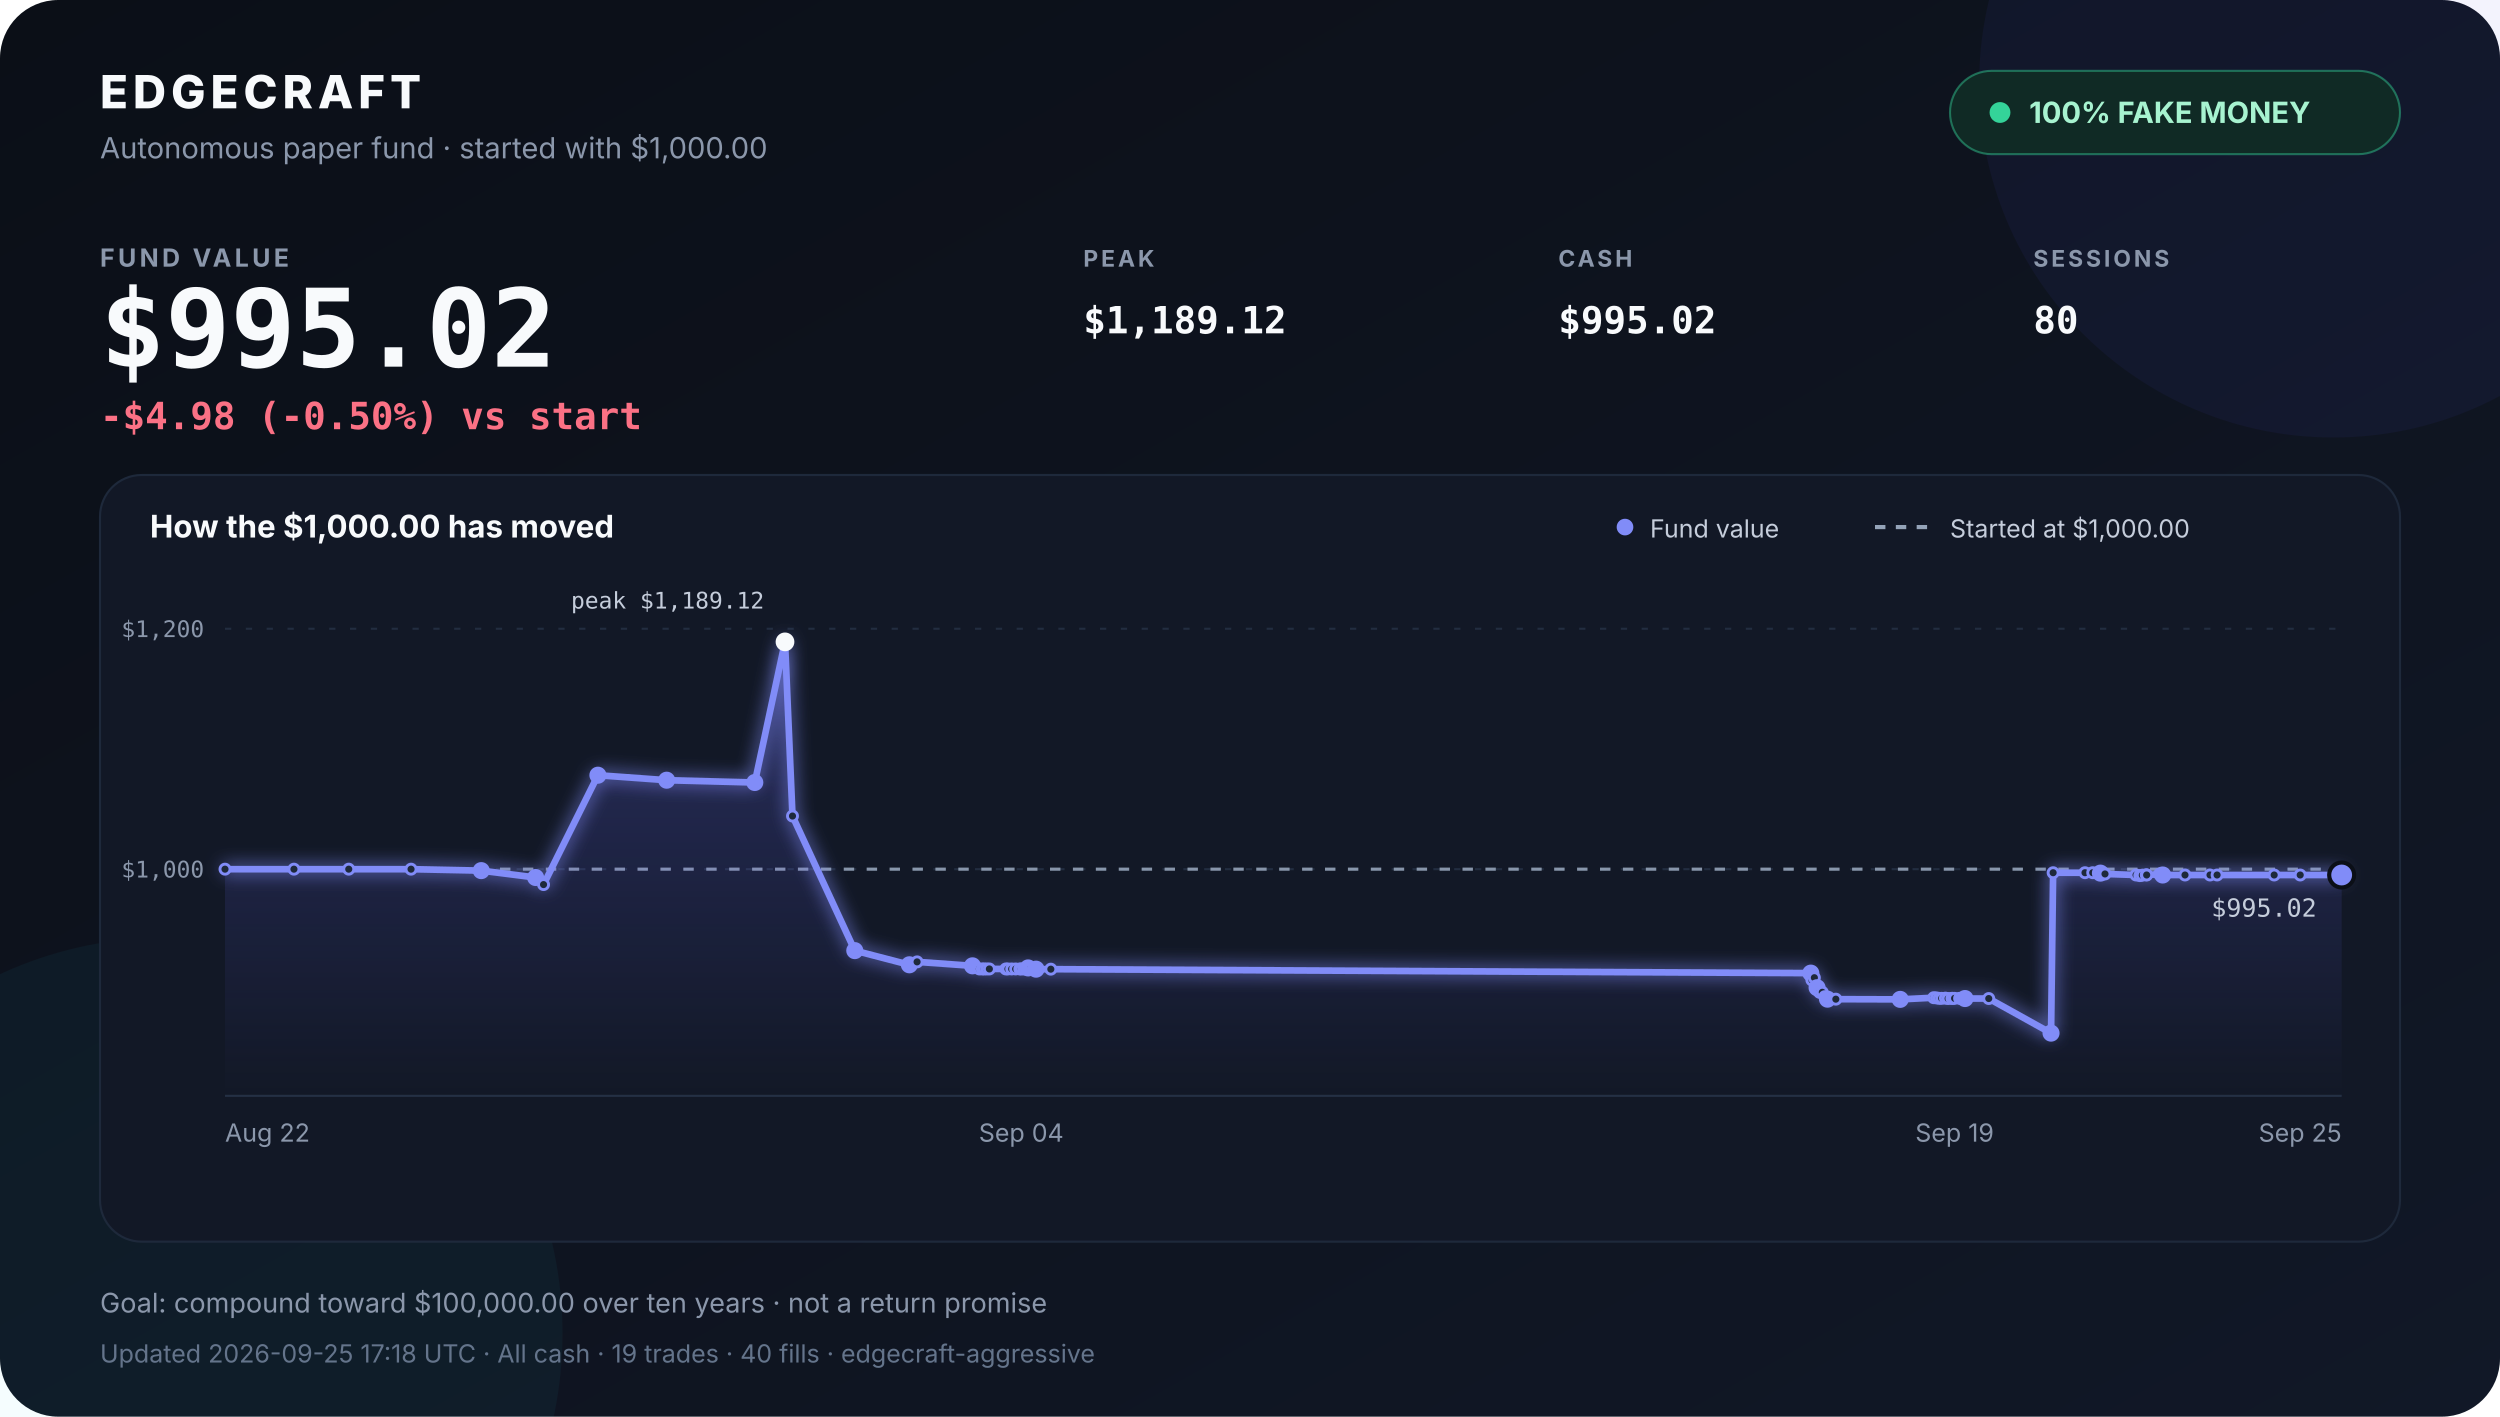
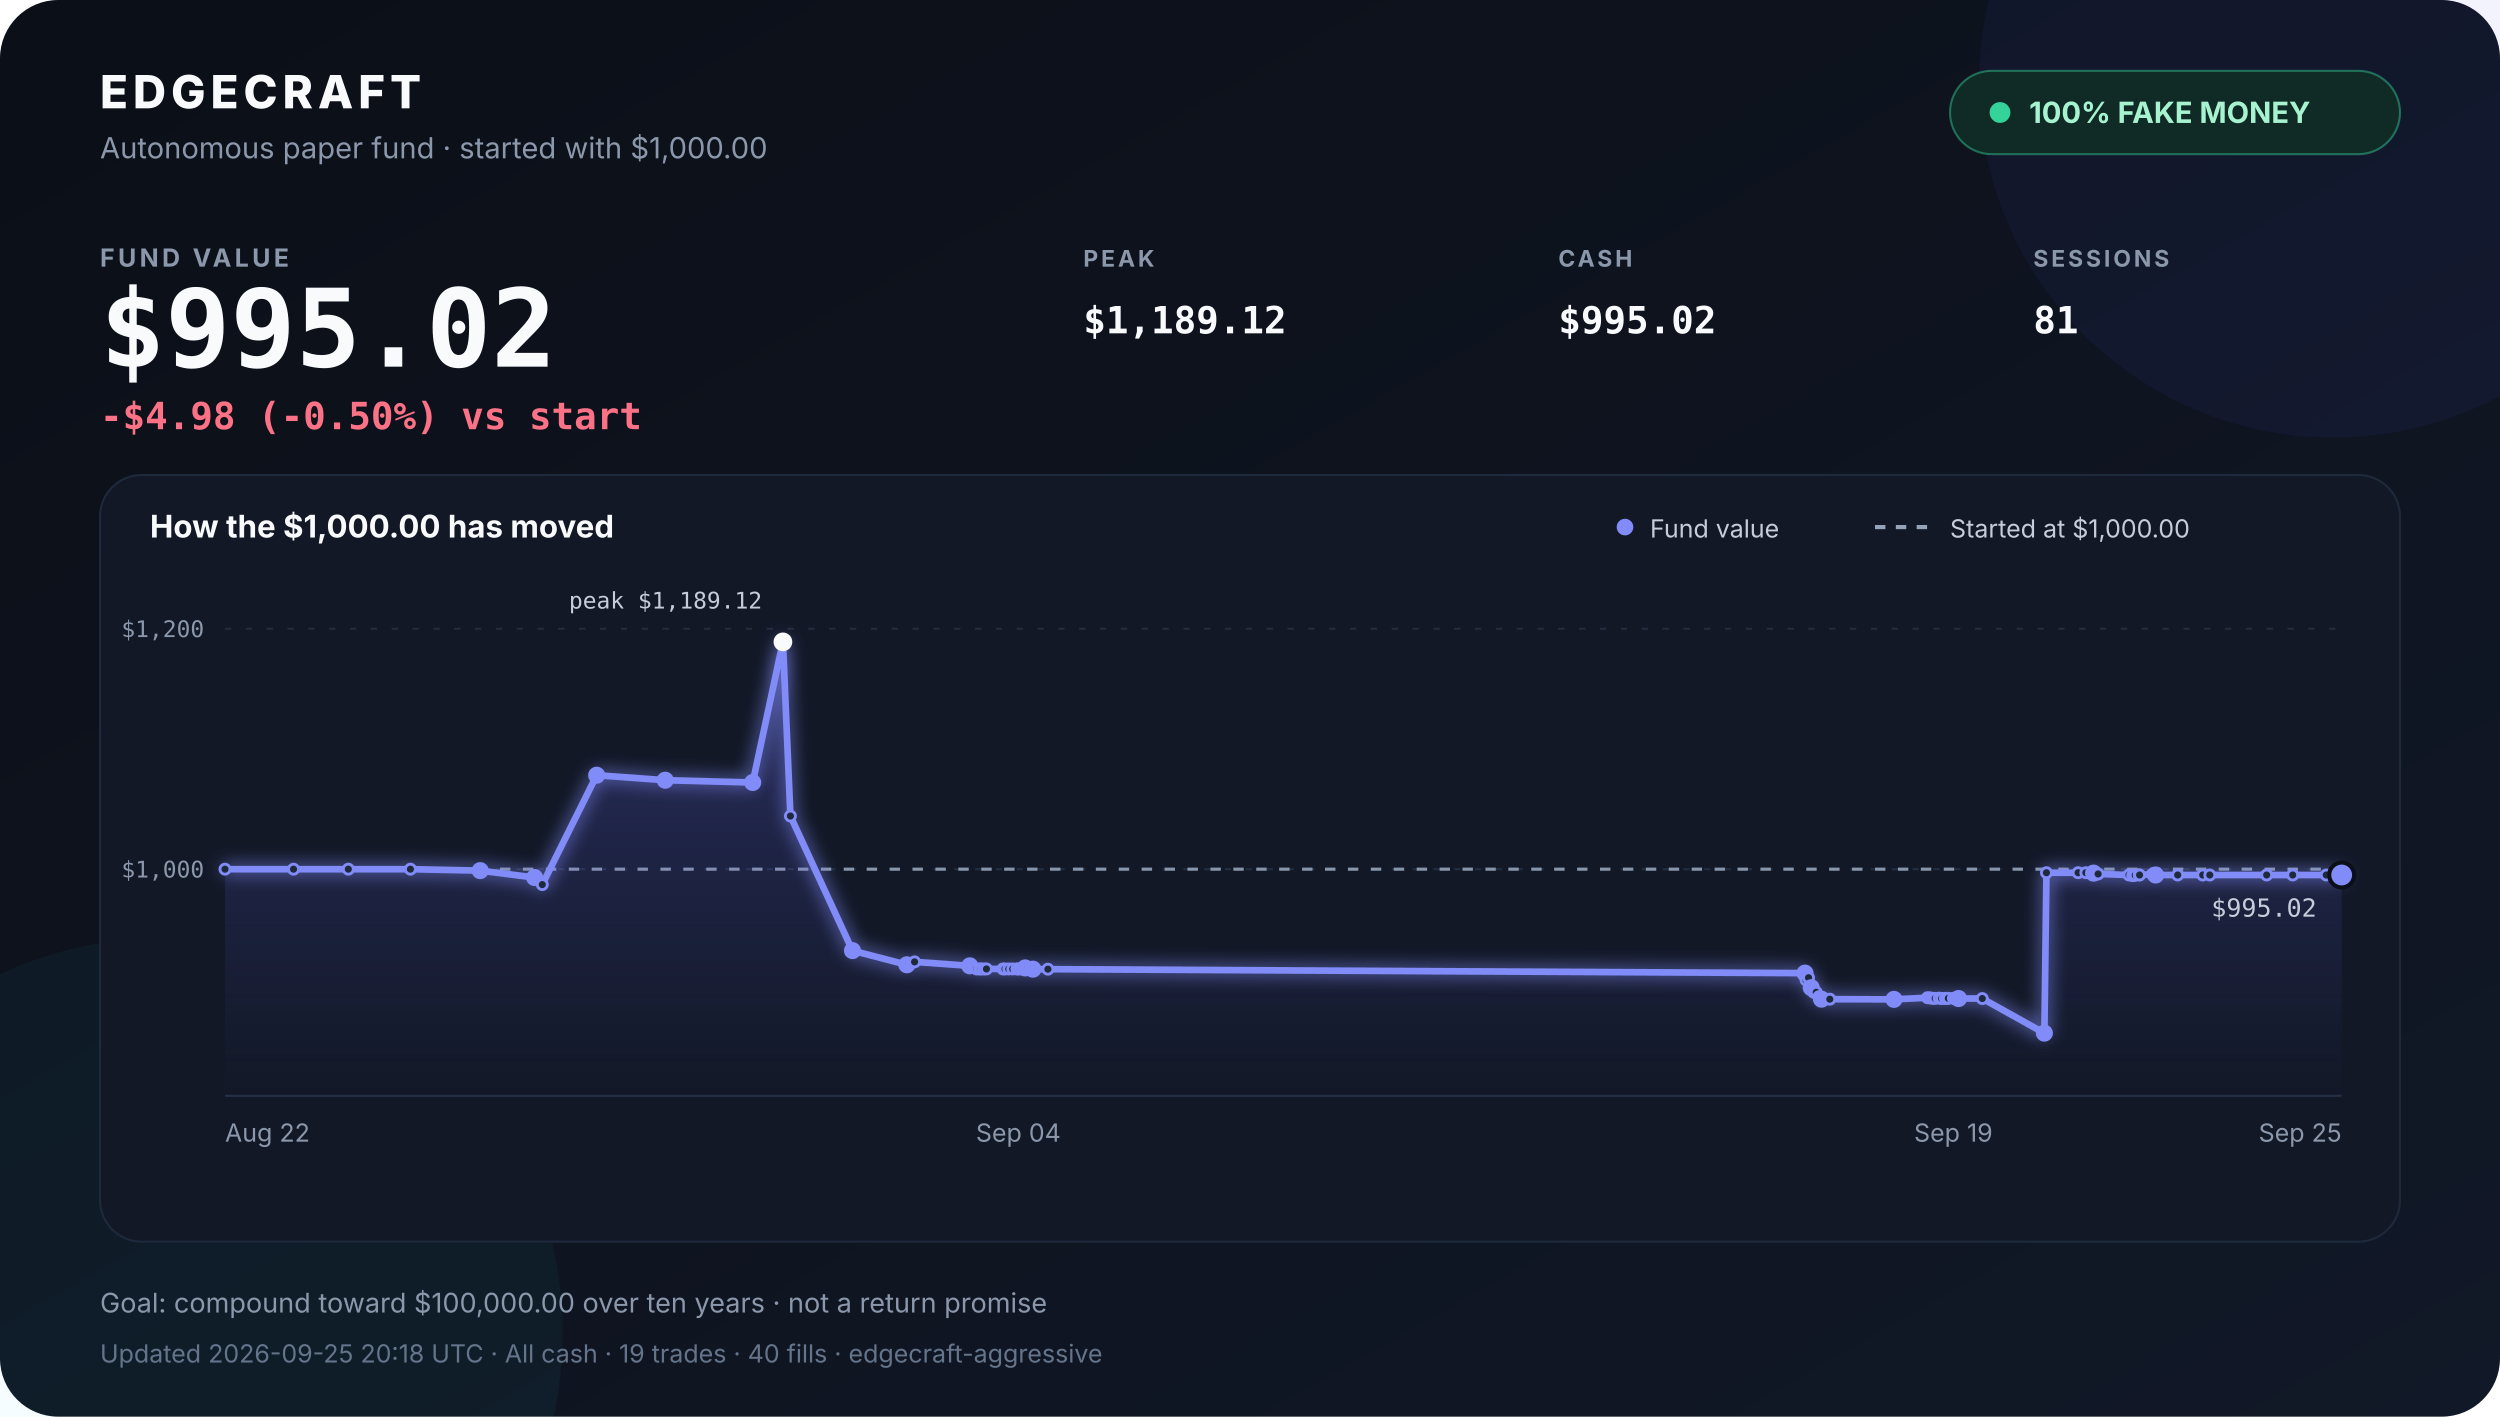
<svg xmlns="http://www.w3.org/2000/svg" width="1200" height="680" viewBox="0 0 1200 680" role="img" aria-labelledby="title desc">
  <defs>
    <linearGradient id="bg" x1="0" y1="0" x2="1" y2="1">
      <stop stop-color="#0b0f17" />
      <stop offset="1" stop-color="#111827" />
    </linearGradient>
    <linearGradient id="area" x1="0" y1="0" x2="0" y2="1">
      <stop stop-color="#6366f1" stop-opacity=".28" />
      <stop offset="1" stop-color="#6366f1" stop-opacity="0" />
    </linearGradient>
    <filter id="glow">
      <feGaussianBlur stdDeviation="4" result="b" />
      <feMerge>
        <feMergeNode in="b" />
        <feMergeNode in="SourceGraphic" />
      </feMerge>
    </filter>
  </defs>
  <rect width="1200" height="680" rx="28" fill="url(#bg)" />
  <circle cx="1120" cy="40" r="170" fill="#4f46e5" opacity=".07" />
  <circle cx="80" cy="640" r="190" fill="#22d3ee" opacity=".05" />
  <g font-family="ui-sans-serif,system-ui,-apple-system,Segoe UI,sans-serif">
    <text x="48" y="52" fill="#f8fafc" font-size="22" font-weight="800" letter-spacing="2.4">EDGECRAFT</text>
    <text x="48" y="76" fill="#8b97ab" font-size="14">Autonomous paper fund · started with $1,000.00</text>
    <rect x="936" y="34" width="216" height="40" rx="20" fill="#102a25" stroke="#34d399" stroke-opacity=".45" />
    <circle cx="960" cy="54" r="5" fill="#34d399" />
    <text x="974" y="59" fill="#a7f3d0" font-size="14" font-weight="700">100% FAKE MONEY</text>
    <text x="48" y="128" fill="#8b97ab" font-size="12" font-weight="700" letter-spacing="1.6">FUND VALUE</text>
    <text x="48" y="176" fill="#f8fafc" font-size="52" font-weight="800" font-family="ui-monospace,SFMono-Regular,Menlo,monospace">$995.02</text>
    <text x="48" y="206" fill="#fb7185" font-size="18" font-weight="700" font-family="ui-monospace,SFMono-Regular,Menlo,monospace">-$4.98  (-0.50%) vs start</text>
    <text x="520" y="128" fill="#8b97ab" font-size="11" font-weight="700" letter-spacing="1.4">PEAK</text>
    <text x="520" y="160" fill="#f8fafc" font-size="18" font-weight="700" font-family="ui-monospace,SFMono-Regular,Menlo,monospace">$1,189.12</text>
    <text x="748" y="128" fill="#8b97ab" font-size="11" font-weight="700" letter-spacing="1.4">CASH</text>
    <text x="748" y="160" fill="#f8fafc" font-size="18" font-weight="700" font-family="ui-monospace,SFMono-Regular,Menlo,monospace">$995.02</text>
    <text x="976" y="128" fill="#8b97ab" font-size="11" font-weight="700" letter-spacing="1.4">SESSIONS</text>
-     <text x="976" y="160" fill="#f8fafc" font-size="18" font-weight="700" font-family="ui-monospace,SFMono-Regular,Menlo,monospace">80</text>
+     <text x="976" y="160" fill="#f8fafc" font-size="18" font-weight="700" font-family="ui-monospace,SFMono-Regular,Menlo,monospace">81</text>
    <rect x="48" y="228" width="1104" height="368" rx="20" fill="#121826" stroke="#1e293b" />
    <text x="72" y="258" fill="#f8fafc" font-size="15" font-weight="700">How the $1,000.00 has moved</text>
    <circle cx="780" cy="253" r="4" fill="#818cf8" />
    <text x="792" y="258" fill="#c5cddb" font-size="12">Fund value</text>
    <line x1="900" y1="253" x2="928" y2="253" stroke="#94a3b8" stroke-width="2" stroke-dasharray="5 5" />
    <text x="936" y="258" fill="#c5cddb" font-size="12">Started at $1,000.00</text>
    <line x1="108" y1="526" x2="1124" y2="526" stroke="#243044" />
    <line x1="108" y1="417.2" x2="1124" y2="417.2" stroke="#243044" stroke-dasharray="3 7" opacity=".85" />
    <text x="98" y="421.2" text-anchor="end" fill="#8b97ab" font-size="11" font-family="ui-monospace,SFMono-Regular,Menlo,monospace">$1,000</text>
    <line x1="108" y1="301.8" x2="1124" y2="301.8" stroke="#243044" stroke-dasharray="3 7" opacity=".85" />
    <text x="98" y="305.8" text-anchor="end" fill="#8b97ab" font-size="11" font-family="ui-monospace,SFMono-Regular,Menlo,monospace">$1,200</text>
    <line x1="108" y1="417.2" x2="1124" y2="417.2" stroke="#94a3b8" stroke-width="1.5" stroke-dasharray="5 6" opacity=".9" />
-     <polygon points="108.0,526.0 108.0,417.2 141.1,417.2 167.4,417.2 197.3,417.2 231.0,417.9 257.1,421.2 260.9,424.6 287.0,372.1 320.0,374.5 362.3,375.6 376.8,308.1 380.4,391.7 410.3,456.3 436.5,463.1 440.2,461.7 466.8,463.6 470.1,465.1 471.5,465.1 472.4,465.1 473.6,465.1 474.9,465.1 482.8,465.1 483.8,465.1 485.6,465.1 487.5,465.1 489.5,465.1 490.2,465.1 491.4,465.1 492.7,464.8 493.5,464.6 494.8,464.8 496.0,465.0 497.3,465.2 504.4,465.2 869.2,467.1 869.7,470.4 870.9,469.3 872.2,474.1 873.4,476.3 874.7,476.3 875.9,478.4 877.2,479.6 881.2,479.6 912.1,479.7 928.2,478.9 929.5,479.0 930.8,479.2 932.0,479.2 933.8,479.1 935.1,479.3 936.9,479.2 937.3,479.2 938.2,479.2 940.6,479.2 941.4,479.2 941.9,479.1 943.2,479.3 954.6,479.3 984.5,495.9 985.5,418.9 1000.8,418.9 1004.5,418.9 1008.2,419.1 1009.2,419.4 1010.4,419.5 1025.3,420.0 1027.1,420.3 1028.3,420.1 1030.2,419.9 1030.4,420.0 1036.6,419.6 1037.8,419.9 1038.1,420.0 1048.8,420.0 1060.8,420.0 1064.2,420.0 1091.6,420.0 1104.1,420.0 1120.3,420.0 1124.0,420.0 1124.0,526.0" fill="url(#area)" />
-     <polyline points="108.0,417.2 141.1,417.2 167.4,417.2 197.3,417.2 231.0,417.9 257.1,421.2 260.9,424.6 287.0,372.1 320.0,374.5 362.3,375.6 376.8,308.1 380.4,391.7 410.3,456.3 436.5,463.1 440.2,461.7 466.8,463.6 470.1,465.1 471.5,465.1 472.4,465.1 473.6,465.1 474.9,465.1 482.8,465.1 483.8,465.1 485.6,465.1 487.5,465.1 489.5,465.1 490.2,465.1 491.4,465.1 492.7,464.8 493.5,464.6 494.8,464.8 496.0,465.0 497.3,465.2 504.4,465.2 869.2,467.1 869.7,470.4 870.9,469.3 872.2,474.1 873.4,476.3 874.7,476.3 875.9,478.4 877.2,479.6 881.2,479.6 912.1,479.7 928.2,478.9 929.5,479.0 930.8,479.2 932.0,479.2 933.8,479.1 935.1,479.3 936.9,479.2 937.3,479.2 938.2,479.2 940.6,479.2 941.4,479.2 941.9,479.1 943.2,479.3 954.6,479.3 984.5,495.9 985.5,418.9 1000.8,418.9 1004.5,418.9 1008.2,419.1 1009.2,419.4 1010.4,419.5 1025.3,420.0 1027.1,420.3 1028.3,420.1 1030.2,419.9 1030.4,420.0 1036.6,419.6 1037.8,419.9 1038.1,420.0 1048.8,420.0 1060.8,420.0 1064.2,420.0 1091.6,420.0 1104.1,420.0 1120.3,420.0 1124.0,420.0" fill="none" stroke="#818cf8" stroke-width="3.2" stroke-linecap="round" stroke-linejoin="round" filter="url(#glow)" />
+     <polygon points="108.0,526.0 108.0,417.2 140.9,417.2 167.2,417.2 197.0,417.2 230.5,417.9 256.6,421.2 260.3,424.6 286.4,372.1 319.3,374.5 361.3,375.6 375.8,308.1 379.4,391.7 409.2,456.3 435.3,463.1 439.0,461.7 465.5,463.6 468.8,465.1 470.2,465.1 471.0,465.1 472.3,465.1 473.5,465.1 481.4,465.1 482.4,465.1 484.2,465.1 486.1,465.1 488.1,465.1 488.8,465.1 490.0,465.1 491.3,464.8 492.1,464.6 493.4,464.8 494.6,465.0 495.8,465.2 503.0,465.2 866.4,467.1 866.9,470.4 868.1,469.3 869.4,474.1 870.6,476.3 871.8,476.3 873.1,478.4 874.3,479.6 878.3,479.6 909.1,479.7 925.2,478.9 926.5,479.0 927.7,479.2 928.9,479.2 930.8,479.1 932.0,479.3 933.8,479.2 934.2,479.2 935.2,479.2 937.6,479.2 938.3,479.2 938.9,479.1 940.1,479.3 951.5,479.3 981.3,495.9 982.3,418.9 997.5,418.9 1001.2,418.9 1004.9,419.1 1005.9,419.4 1007.1,419.5 1021.9,420.0 1023.7,420.3 1024.9,420.1 1026.8,419.9 1027.0,420.0 1033.2,419.6 1034.4,419.9 1034.7,420.0 1045.3,420.0 1057.3,420.0 1060.7,420.0 1088.0,420.0 1100.5,420.0 1116.6,420.0 1120.3,420.0 1124.0,420.0 1124.0,526.0" fill="url(#area)" />
+     <polyline points="108.0,417.2 140.9,417.2 167.2,417.2 197.0,417.2 230.5,417.9 256.6,421.2 260.3,424.6 286.4,372.1 319.3,374.5 361.3,375.6 375.8,308.1 379.4,391.7 409.2,456.3 435.3,463.1 439.0,461.7 465.5,463.6 468.8,465.1 470.2,465.1 471.0,465.1 472.3,465.1 473.5,465.1 481.4,465.1 482.4,465.1 484.2,465.1 486.1,465.1 488.1,465.1 488.8,465.1 490.0,465.1 491.3,464.8 492.1,464.6 493.4,464.8 494.6,465.0 495.8,465.2 503.0,465.2 866.4,467.1 866.9,470.4 868.1,469.3 869.4,474.1 870.6,476.3 871.8,476.3 873.1,478.4 874.3,479.6 878.3,479.6 909.1,479.7 925.2,478.9 926.5,479.0 927.7,479.2 928.9,479.2 930.8,479.1 932.0,479.3 933.8,479.2 934.2,479.2 935.2,479.2 937.6,479.2 938.3,479.2 938.9,479.1 940.1,479.3 951.5,479.3 981.3,495.9 982.3,418.9 997.5,418.9 1001.2,418.9 1004.9,419.1 1005.9,419.4 1007.1,419.5 1021.9,420.0 1023.7,420.3 1024.9,420.1 1026.8,419.9 1027.0,420.0 1033.2,419.6 1034.4,419.9 1034.7,420.0 1045.3,420.0 1057.3,420.0 1060.7,420.0 1088.0,420.0 1100.5,420.0 1116.6,420.0 1120.3,420.0 1124.0,420.0" fill="none" stroke="#818cf8" stroke-width="3.2" stroke-linecap="round" stroke-linejoin="round" filter="url(#glow)" />
    <circle cx="108.0" cy="417.2" r="2.4" fill="#1e293b" stroke="#818cf8" stroke-width="1.4" />
-     <circle cx="141.1" cy="417.2" r="2.4" fill="#1e293b" stroke="#818cf8" stroke-width="1.4" />
-     <circle cx="167.4" cy="417.2" r="2.4" fill="#1e293b" stroke="#818cf8" stroke-width="1.4" />
-     <circle cx="197.3" cy="417.2" r="2.4" fill="#1e293b" stroke="#818cf8" stroke-width="1.4" />
-     <circle cx="231.0" cy="417.9" r="3.4" fill="#818cf8" stroke="#818cf8" stroke-width="1.4" />
-     <circle cx="257.1" cy="421.2" r="3.4" fill="#818cf8" stroke="#818cf8" stroke-width="1.4" />
-     <circle cx="260.9" cy="424.6" r="2.4" fill="#1e293b" stroke="#818cf8" stroke-width="1.4" />
-     <circle cx="287.0" cy="372.1" r="3.4" fill="#818cf8" stroke="#818cf8" stroke-width="1.4" />
-     <circle cx="320.0" cy="374.5" r="3.4" fill="#818cf8" stroke="#818cf8" stroke-width="1.4" />
-     <circle cx="362.3" cy="375.6" r="3.4" fill="#818cf8" stroke="#818cf8" stroke-width="1.4" />
-     <circle cx="376.8" cy="308.1" r="3.4" fill="#818cf8" stroke="#818cf8" stroke-width="1.4" />
-     <circle cx="380.4" cy="391.7" r="2.4" fill="#1e293b" stroke="#818cf8" stroke-width="1.4" />
-     <circle cx="410.3" cy="456.3" r="3.4" fill="#818cf8" stroke="#818cf8" stroke-width="1.4" />
-     <circle cx="436.5" cy="463.1" r="3.4" fill="#818cf8" stroke="#818cf8" stroke-width="1.4" />
-     <circle cx="440.2" cy="461.7" r="2.4" fill="#1e293b" stroke="#818cf8" stroke-width="1.4" />
-     <circle cx="466.8" cy="463.6" r="3.4" fill="#818cf8" stroke="#818cf8" stroke-width="1.4" />
-     <circle cx="470.1" cy="465.1" r="2.4" fill="#1e293b" stroke="#818cf8" stroke-width="1.4" />
-     <circle cx="471.5" cy="465.1" r="2.4" fill="#1e293b" stroke="#818cf8" stroke-width="1.4" />
-     <circle cx="472.4" cy="465.1" r="2.4" fill="#1e293b" stroke="#818cf8" stroke-width="1.4" />
-     <circle cx="473.6" cy="465.1" r="2.4" fill="#1e293b" stroke="#818cf8" stroke-width="1.4" />
-     <circle cx="474.9" cy="465.1" r="2.4" fill="#1e293b" stroke="#818cf8" stroke-width="1.4" />
-     <circle cx="482.8" cy="465.1" r="2.4" fill="#1e293b" stroke="#818cf8" stroke-width="1.4" />
-     <circle cx="483.8" cy="465.1" r="2.4" fill="#1e293b" stroke="#818cf8" stroke-width="1.4" />
-     <circle cx="485.6" cy="465.1" r="2.4" fill="#1e293b" stroke="#818cf8" stroke-width="1.4" />
-     <circle cx="487.5" cy="465.1" r="2.4" fill="#1e293b" stroke="#818cf8" stroke-width="1.4" />
-     <circle cx="489.5" cy="465.1" r="2.4" fill="#1e293b" stroke="#818cf8" stroke-width="1.4" />
-     <circle cx="490.2" cy="465.1" r="2.4" fill="#1e293b" stroke="#818cf8" stroke-width="1.4" />
-     <circle cx="491.4" cy="465.1" r="2.4" fill="#1e293b" stroke="#818cf8" stroke-width="1.4" />
-     <circle cx="492.7" cy="464.8" r="2.4" fill="#1e293b" stroke="#818cf8" stroke-width="1.4" />
-     <circle cx="493.5" cy="464.6" r="3.4" fill="#818cf8" stroke="#818cf8" stroke-width="1.4" />
-     <circle cx="494.8" cy="464.8" r="2.4" fill="#1e293b" stroke="#818cf8" stroke-width="1.4" />
-     <circle cx="496.0" cy="465.0" r="2.4" fill="#1e293b" stroke="#818cf8" stroke-width="1.4" />
-     <circle cx="497.3" cy="465.2" r="3.4" fill="#818cf8" stroke="#818cf8" stroke-width="1.4" />
-     <circle cx="504.4" cy="465.2" r="2.4" fill="#1e293b" stroke="#818cf8" stroke-width="1.4" />
-     <circle cx="869.2" cy="467.1" r="3.4" fill="#818cf8" stroke="#818cf8" stroke-width="1.4" />
-     <circle cx="869.7" cy="470.4" r="2.4" fill="#1e293b" stroke="#818cf8" stroke-width="1.4" />
-     <circle cx="870.9" cy="469.3" r="2.4" fill="#1e293b" stroke="#818cf8" stroke-width="1.4" />
-     <circle cx="872.2" cy="474.1" r="3.4" fill="#818cf8" stroke="#818cf8" stroke-width="1.4" />
-     <circle cx="873.4" cy="476.3" r="2.4" fill="#1e293b" stroke="#818cf8" stroke-width="1.4" />
-     <circle cx="874.7" cy="476.3" r="2.4" fill="#1e293b" stroke="#818cf8" stroke-width="1.4" />
-     <circle cx="875.9" cy="478.4" r="2.4" fill="#1e293b" stroke="#818cf8" stroke-width="1.4" />
-     <circle cx="877.2" cy="479.6" r="3.4" fill="#818cf8" stroke="#818cf8" stroke-width="1.4" />
-     <circle cx="881.2" cy="479.6" r="2.4" fill="#1e293b" stroke="#818cf8" stroke-width="1.4" />
-     <circle cx="912.1" cy="479.7" r="3.4" fill="#818cf8" stroke="#818cf8" stroke-width="1.4" />
-     <circle cx="928.2" cy="478.9" r="2.4" fill="#1e293b" stroke="#818cf8" stroke-width="1.4" />
-     <circle cx="929.5" cy="479.0" r="2.4" fill="#1e293b" stroke="#818cf8" stroke-width="1.4" />
-     <circle cx="930.8" cy="479.2" r="2.4" fill="#1e293b" stroke="#818cf8" stroke-width="1.4" />
-     <circle cx="932.0" cy="479.2" r="2.4" fill="#1e293b" stroke="#818cf8" stroke-width="1.4" />
-     <circle cx="933.8" cy="479.1" r="2.4" fill="#1e293b" stroke="#818cf8" stroke-width="1.4" />
-     <circle cx="935.1" cy="479.3" r="2.4" fill="#1e293b" stroke="#818cf8" stroke-width="1.4" />
-     <circle cx="936.9" cy="479.2" r="2.4" fill="#1e293b" stroke="#818cf8" stroke-width="1.4" />
-     <circle cx="937.3" cy="479.2" r="2.4" fill="#1e293b" stroke="#818cf8" stroke-width="1.4" />
-     <circle cx="938.2" cy="479.2" r="2.4" fill="#1e293b" stroke="#818cf8" stroke-width="1.4" />
-     <circle cx="940.6" cy="479.2" r="2.4" fill="#1e293b" stroke="#818cf8" stroke-width="1.4" />
-     <circle cx="941.4" cy="479.2" r="2.4" fill="#1e293b" stroke="#818cf8" stroke-width="1.4" />
-     <circle cx="941.9" cy="479.1" r="2.4" fill="#1e293b" stroke="#818cf8" stroke-width="1.4" />
-     <circle cx="943.2" cy="479.3" r="3.4" fill="#818cf8" stroke="#818cf8" stroke-width="1.4" />
-     <circle cx="954.6" cy="479.3" r="2.4" fill="#1e293b" stroke="#818cf8" stroke-width="1.4" />
-     <circle cx="984.5" cy="495.9" r="3.4" fill="#818cf8" stroke="#818cf8" stroke-width="1.4" />
-     <circle cx="985.5" cy="418.9" r="2.4" fill="#1e293b" stroke="#818cf8" stroke-width="1.4" />
-     <circle cx="1000.8" cy="418.9" r="2.4" fill="#1e293b" stroke="#818cf8" stroke-width="1.4" />
-     <circle cx="1004.5" cy="418.9" r="2.4" fill="#1e293b" stroke="#818cf8" stroke-width="1.4" />
-     <circle cx="1008.2" cy="419.1" r="3.4" fill="#818cf8" stroke="#818cf8" stroke-width="1.4" />
-     <circle cx="1009.2" cy="419.4" r="2.4" fill="#1e293b" stroke="#818cf8" stroke-width="1.4" />
-     <circle cx="1010.4" cy="419.5" r="2.4" fill="#1e293b" stroke="#818cf8" stroke-width="1.4" />
-     <circle cx="1025.3" cy="420.0" r="2.4" fill="#1e293b" stroke="#818cf8" stroke-width="1.4" />
-     <circle cx="1027.1" cy="420.3" r="2.4" fill="#1e293b" stroke="#818cf8" stroke-width="1.4" />
-     <circle cx="1028.3" cy="420.1" r="2.4" fill="#1e293b" stroke="#818cf8" stroke-width="1.4" />
-     <circle cx="1030.2" cy="419.9" r="2.4" fill="#1e293b" stroke="#818cf8" stroke-width="1.4" />
-     <circle cx="1030.4" cy="420.0" r="2.4" fill="#1e293b" stroke="#818cf8" stroke-width="1.4" />
-     <circle cx="1036.6" cy="419.6" r="2.4" fill="#1e293b" stroke="#818cf8" stroke-width="1.4" />
-     <circle cx="1037.8" cy="419.9" r="2.4" fill="#1e293b" stroke="#818cf8" stroke-width="1.4" />
-     <circle cx="1038.1" cy="420.0" r="3.4" fill="#818cf8" stroke="#818cf8" stroke-width="1.4" />
-     <circle cx="1048.8" cy="420.0" r="2.4" fill="#1e293b" stroke="#818cf8" stroke-width="1.4" />
-     <circle cx="1060.8" cy="420.0" r="2.4" fill="#1e293b" stroke="#818cf8" stroke-width="1.4" />
-     <circle cx="1064.2" cy="420.0" r="2.4" fill="#1e293b" stroke="#818cf8" stroke-width="1.4" />
-     <circle cx="1091.6" cy="420.0" r="2.4" fill="#1e293b" stroke="#818cf8" stroke-width="1.4" />
-     <circle cx="1104.1" cy="420.0" r="2.4" fill="#1e293b" stroke="#818cf8" stroke-width="1.4" />
+     <circle cx="140.9" cy="417.2" r="2.4" fill="#1e293b" stroke="#818cf8" stroke-width="1.4" />
+     <circle cx="167.2" cy="417.2" r="2.4" fill="#1e293b" stroke="#818cf8" stroke-width="1.4" />
+     <circle cx="197.0" cy="417.2" r="2.4" fill="#1e293b" stroke="#818cf8" stroke-width="1.4" />
+     <circle cx="230.5" cy="417.9" r="3.4" fill="#818cf8" stroke="#818cf8" stroke-width="1.4" />
+     <circle cx="256.6" cy="421.2" r="3.4" fill="#818cf8" stroke="#818cf8" stroke-width="1.4" />
+     <circle cx="260.3" cy="424.6" r="2.4" fill="#1e293b" stroke="#818cf8" stroke-width="1.4" />
+     <circle cx="286.4" cy="372.1" r="3.4" fill="#818cf8" stroke="#818cf8" stroke-width="1.4" />
+     <circle cx="319.3" cy="374.5" r="3.4" fill="#818cf8" stroke="#818cf8" stroke-width="1.4" />
+     <circle cx="361.3" cy="375.6" r="3.4" fill="#818cf8" stroke="#818cf8" stroke-width="1.4" />
+     <circle cx="375.8" cy="308.1" r="3.4" fill="#818cf8" stroke="#818cf8" stroke-width="1.4" />
+     <circle cx="379.4" cy="391.7" r="2.4" fill="#1e293b" stroke="#818cf8" stroke-width="1.4" />
+     <circle cx="409.2" cy="456.3" r="3.4" fill="#818cf8" stroke="#818cf8" stroke-width="1.4" />
+     <circle cx="435.3" cy="463.1" r="3.4" fill="#818cf8" stroke="#818cf8" stroke-width="1.4" />
+     <circle cx="439.0" cy="461.7" r="2.4" fill="#1e293b" stroke="#818cf8" stroke-width="1.4" />
+     <circle cx="465.5" cy="463.6" r="3.4" fill="#818cf8" stroke="#818cf8" stroke-width="1.4" />
+     <circle cx="468.8" cy="465.1" r="2.4" fill="#1e293b" stroke="#818cf8" stroke-width="1.4" />
+     <circle cx="470.2" cy="465.1" r="2.4" fill="#1e293b" stroke="#818cf8" stroke-width="1.4" />
+     <circle cx="471.0" cy="465.1" r="2.4" fill="#1e293b" stroke="#818cf8" stroke-width="1.4" />
+     <circle cx="472.3" cy="465.1" r="2.4" fill="#1e293b" stroke="#818cf8" stroke-width="1.4" />
+     <circle cx="473.5" cy="465.1" r="2.4" fill="#1e293b" stroke="#818cf8" stroke-width="1.4" />
+     <circle cx="481.4" cy="465.1" r="2.4" fill="#1e293b" stroke="#818cf8" stroke-width="1.4" />
+     <circle cx="482.4" cy="465.1" r="2.4" fill="#1e293b" stroke="#818cf8" stroke-width="1.4" />
+     <circle cx="484.2" cy="465.1" r="2.4" fill="#1e293b" stroke="#818cf8" stroke-width="1.4" />
+     <circle cx="486.1" cy="465.1" r="2.4" fill="#1e293b" stroke="#818cf8" stroke-width="1.4" />
+     <circle cx="488.1" cy="465.1" r="2.4" fill="#1e293b" stroke="#818cf8" stroke-width="1.4" />
+     <circle cx="488.8" cy="465.1" r="2.4" fill="#1e293b" stroke="#818cf8" stroke-width="1.4" />
+     <circle cx="490.0" cy="465.1" r="2.4" fill="#1e293b" stroke="#818cf8" stroke-width="1.4" />
+     <circle cx="491.3" cy="464.8" r="2.4" fill="#1e293b" stroke="#818cf8" stroke-width="1.4" />
+     <circle cx="492.1" cy="464.6" r="3.4" fill="#818cf8" stroke="#818cf8" stroke-width="1.4" />
+     <circle cx="493.4" cy="464.8" r="2.4" fill="#1e293b" stroke="#818cf8" stroke-width="1.4" />
+     <circle cx="494.6" cy="465.0" r="2.4" fill="#1e293b" stroke="#818cf8" stroke-width="1.4" />
+     <circle cx="495.8" cy="465.2" r="3.4" fill="#818cf8" stroke="#818cf8" stroke-width="1.4" />
+     <circle cx="503.0" cy="465.2" r="2.4" fill="#1e293b" stroke="#818cf8" stroke-width="1.4" />
+     <circle cx="866.4" cy="467.1" r="3.4" fill="#818cf8" stroke="#818cf8" stroke-width="1.4" />
+     <circle cx="866.9" cy="470.4" r="2.4" fill="#1e293b" stroke="#818cf8" stroke-width="1.4" />
+     <circle cx="868.1" cy="469.3" r="2.4" fill="#1e293b" stroke="#818cf8" stroke-width="1.4" />
+     <circle cx="869.4" cy="474.1" r="3.4" fill="#818cf8" stroke="#818cf8" stroke-width="1.4" />
+     <circle cx="870.6" cy="476.3" r="2.4" fill="#1e293b" stroke="#818cf8" stroke-width="1.4" />
+     <circle cx="871.8" cy="476.3" r="2.4" fill="#1e293b" stroke="#818cf8" stroke-width="1.4" />
+     <circle cx="873.1" cy="478.4" r="2.4" fill="#1e293b" stroke="#818cf8" stroke-width="1.4" />
+     <circle cx="874.3" cy="479.6" r="3.4" fill="#818cf8" stroke="#818cf8" stroke-width="1.4" />
+     <circle cx="878.3" cy="479.6" r="2.4" fill="#1e293b" stroke="#818cf8" stroke-width="1.4" />
+     <circle cx="909.1" cy="479.7" r="3.4" fill="#818cf8" stroke="#818cf8" stroke-width="1.4" />
+     <circle cx="925.2" cy="478.9" r="2.4" fill="#1e293b" stroke="#818cf8" stroke-width="1.4" />
+     <circle cx="926.5" cy="479.0" r="2.4" fill="#1e293b" stroke="#818cf8" stroke-width="1.4" />
+     <circle cx="927.7" cy="479.2" r="2.4" fill="#1e293b" stroke="#818cf8" stroke-width="1.4" />
+     <circle cx="928.9" cy="479.2" r="2.4" fill="#1e293b" stroke="#818cf8" stroke-width="1.4" />
+     <circle cx="930.8" cy="479.1" r="2.4" fill="#1e293b" stroke="#818cf8" stroke-width="1.4" />
+     <circle cx="932.0" cy="479.3" r="2.4" fill="#1e293b" stroke="#818cf8" stroke-width="1.4" />
+     <circle cx="933.8" cy="479.2" r="2.4" fill="#1e293b" stroke="#818cf8" stroke-width="1.4" />
+     <circle cx="934.2" cy="479.2" r="2.4" fill="#1e293b" stroke="#818cf8" stroke-width="1.4" />
+     <circle cx="935.2" cy="479.2" r="2.4" fill="#1e293b" stroke="#818cf8" stroke-width="1.4" />
+     <circle cx="937.6" cy="479.2" r="2.4" fill="#1e293b" stroke="#818cf8" stroke-width="1.4" />
+     <circle cx="938.3" cy="479.2" r="2.4" fill="#1e293b" stroke="#818cf8" stroke-width="1.4" />
+     <circle cx="938.9" cy="479.1" r="2.4" fill="#1e293b" stroke="#818cf8" stroke-width="1.4" />
+     <circle cx="940.1" cy="479.3" r="3.4" fill="#818cf8" stroke="#818cf8" stroke-width="1.4" />
+     <circle cx="951.5" cy="479.3" r="2.4" fill="#1e293b" stroke="#818cf8" stroke-width="1.4" />
+     <circle cx="981.3" cy="495.9" r="3.4" fill="#818cf8" stroke="#818cf8" stroke-width="1.4" />
+     <circle cx="982.3" cy="418.9" r="2.4" fill="#1e293b" stroke="#818cf8" stroke-width="1.4" />
+     <circle cx="997.5" cy="418.9" r="2.4" fill="#1e293b" stroke="#818cf8" stroke-width="1.4" />
+     <circle cx="1001.2" cy="418.9" r="2.4" fill="#1e293b" stroke="#818cf8" stroke-width="1.4" />
+     <circle cx="1004.9" cy="419.1" r="3.4" fill="#818cf8" stroke="#818cf8" stroke-width="1.4" />
+     <circle cx="1005.9" cy="419.4" r="2.4" fill="#1e293b" stroke="#818cf8" stroke-width="1.4" />
+     <circle cx="1007.1" cy="419.5" r="2.4" fill="#1e293b" stroke="#818cf8" stroke-width="1.4" />
+     <circle cx="1021.9" cy="420.0" r="2.4" fill="#1e293b" stroke="#818cf8" stroke-width="1.4" />
+     <circle cx="1023.7" cy="420.3" r="2.4" fill="#1e293b" stroke="#818cf8" stroke-width="1.4" />
+     <circle cx="1024.9" cy="420.1" r="2.4" fill="#1e293b" stroke="#818cf8" stroke-width="1.4" />
+     <circle cx="1026.8" cy="419.9" r="2.4" fill="#1e293b" stroke="#818cf8" stroke-width="1.4" />
+     <circle cx="1027.0" cy="420.0" r="2.4" fill="#1e293b" stroke="#818cf8" stroke-width="1.4" />
+     <circle cx="1033.2" cy="419.6" r="2.4" fill="#1e293b" stroke="#818cf8" stroke-width="1.4" />
+     <circle cx="1034.4" cy="419.9" r="2.4" fill="#1e293b" stroke="#818cf8" stroke-width="1.4" />
+     <circle cx="1034.7" cy="420.0" r="3.4" fill="#818cf8" stroke="#818cf8" stroke-width="1.4" />
+     <circle cx="1045.3" cy="420.0" r="2.4" fill="#1e293b" stroke="#818cf8" stroke-width="1.4" />
+     <circle cx="1057.3" cy="420.0" r="2.4" fill="#1e293b" stroke="#818cf8" stroke-width="1.4" />
+     <circle cx="1060.7" cy="420.0" r="2.4" fill="#1e293b" stroke="#818cf8" stroke-width="1.4" />
+     <circle cx="1088.0" cy="420.0" r="2.4" fill="#1e293b" stroke="#818cf8" stroke-width="1.4" />
+     <circle cx="1100.5" cy="420.0" r="2.4" fill="#1e293b" stroke="#818cf8" stroke-width="1.4" />
+     <circle cx="1116.6" cy="420.0" r="2.4" fill="#1e293b" stroke="#818cf8" stroke-width="1.4" />
    <circle cx="1120.3" cy="420.0" r="2.4" fill="#1e293b" stroke="#818cf8" stroke-width="1.4" />
    <circle cx="1124.0" cy="420.0" r="2.4" fill="#1e293b" stroke="#818cf8" stroke-width="1.4" />
-     <circle cx="376.8" cy="308.1" r="4.5" fill="#f8fafc" />
-     <text x="366.8" y="292.1" text-anchor="end" fill="#c5cddb" font-size="11" font-family="ui-monospace,SFMono-Regular,Menlo,monospace">peak $1,189.12</text>
+     <circle cx="375.8" cy="308.1" r="4.5" fill="#f8fafc" />
+     <text x="365.8" y="292.1" text-anchor="end" fill="#c5cddb" font-size="11" font-family="ui-monospace,SFMono-Regular,Menlo,monospace">peak $1,189.12</text>
    <circle cx="1124.0" cy="420.0" r="6" fill="#818cf8" stroke="#0b0f17" stroke-width="2" />
    <text x="1112.0" y="440.0" text-anchor="end" fill="#c5cddb" font-size="12" font-family="ui-monospace,SFMono-Regular,Menlo,monospace">$995.02</text>
    <text x="108.0" y="548" text-anchor="start" fill="#8b97ab" font-size="12">Aug 22</text>
-     <text x="490.2" y="548" text-anchor="middle" fill="#8b97ab" font-size="12">Sep 04</text>
-     <text x="938.2" y="548" text-anchor="middle" fill="#8b97ab" font-size="12">Sep 19</text>
+     <text x="488.8" y="548" text-anchor="middle" fill="#8b97ab" font-size="12">Sep 04</text>
+     <text x="937.6" y="548" text-anchor="middle" fill="#8b97ab" font-size="12">Sep 19</text>
    <text x="1124.0" y="548" text-anchor="end" fill="#8b97ab" font-size="12">Sep 25</text>
    <text x="48" y="630" fill="#8b97ab" font-size="13">Goal: compound toward $100,000.00 over ten years · not a return promise</text>
-     <text x="48" y="654" fill="#64748b" font-size="12">Updated 2026-09-25 17:18 UTC · All cash · 19 trades · 40 fills · edgecraft-aggressive</text>
+     <text x="48" y="654" fill="#64748b" font-size="12">Updated 2026-09-25 20:18 UTC · All cash · 19 trades · 40 fills · edgecraft-aggressive</text>
  </g>
</svg>
